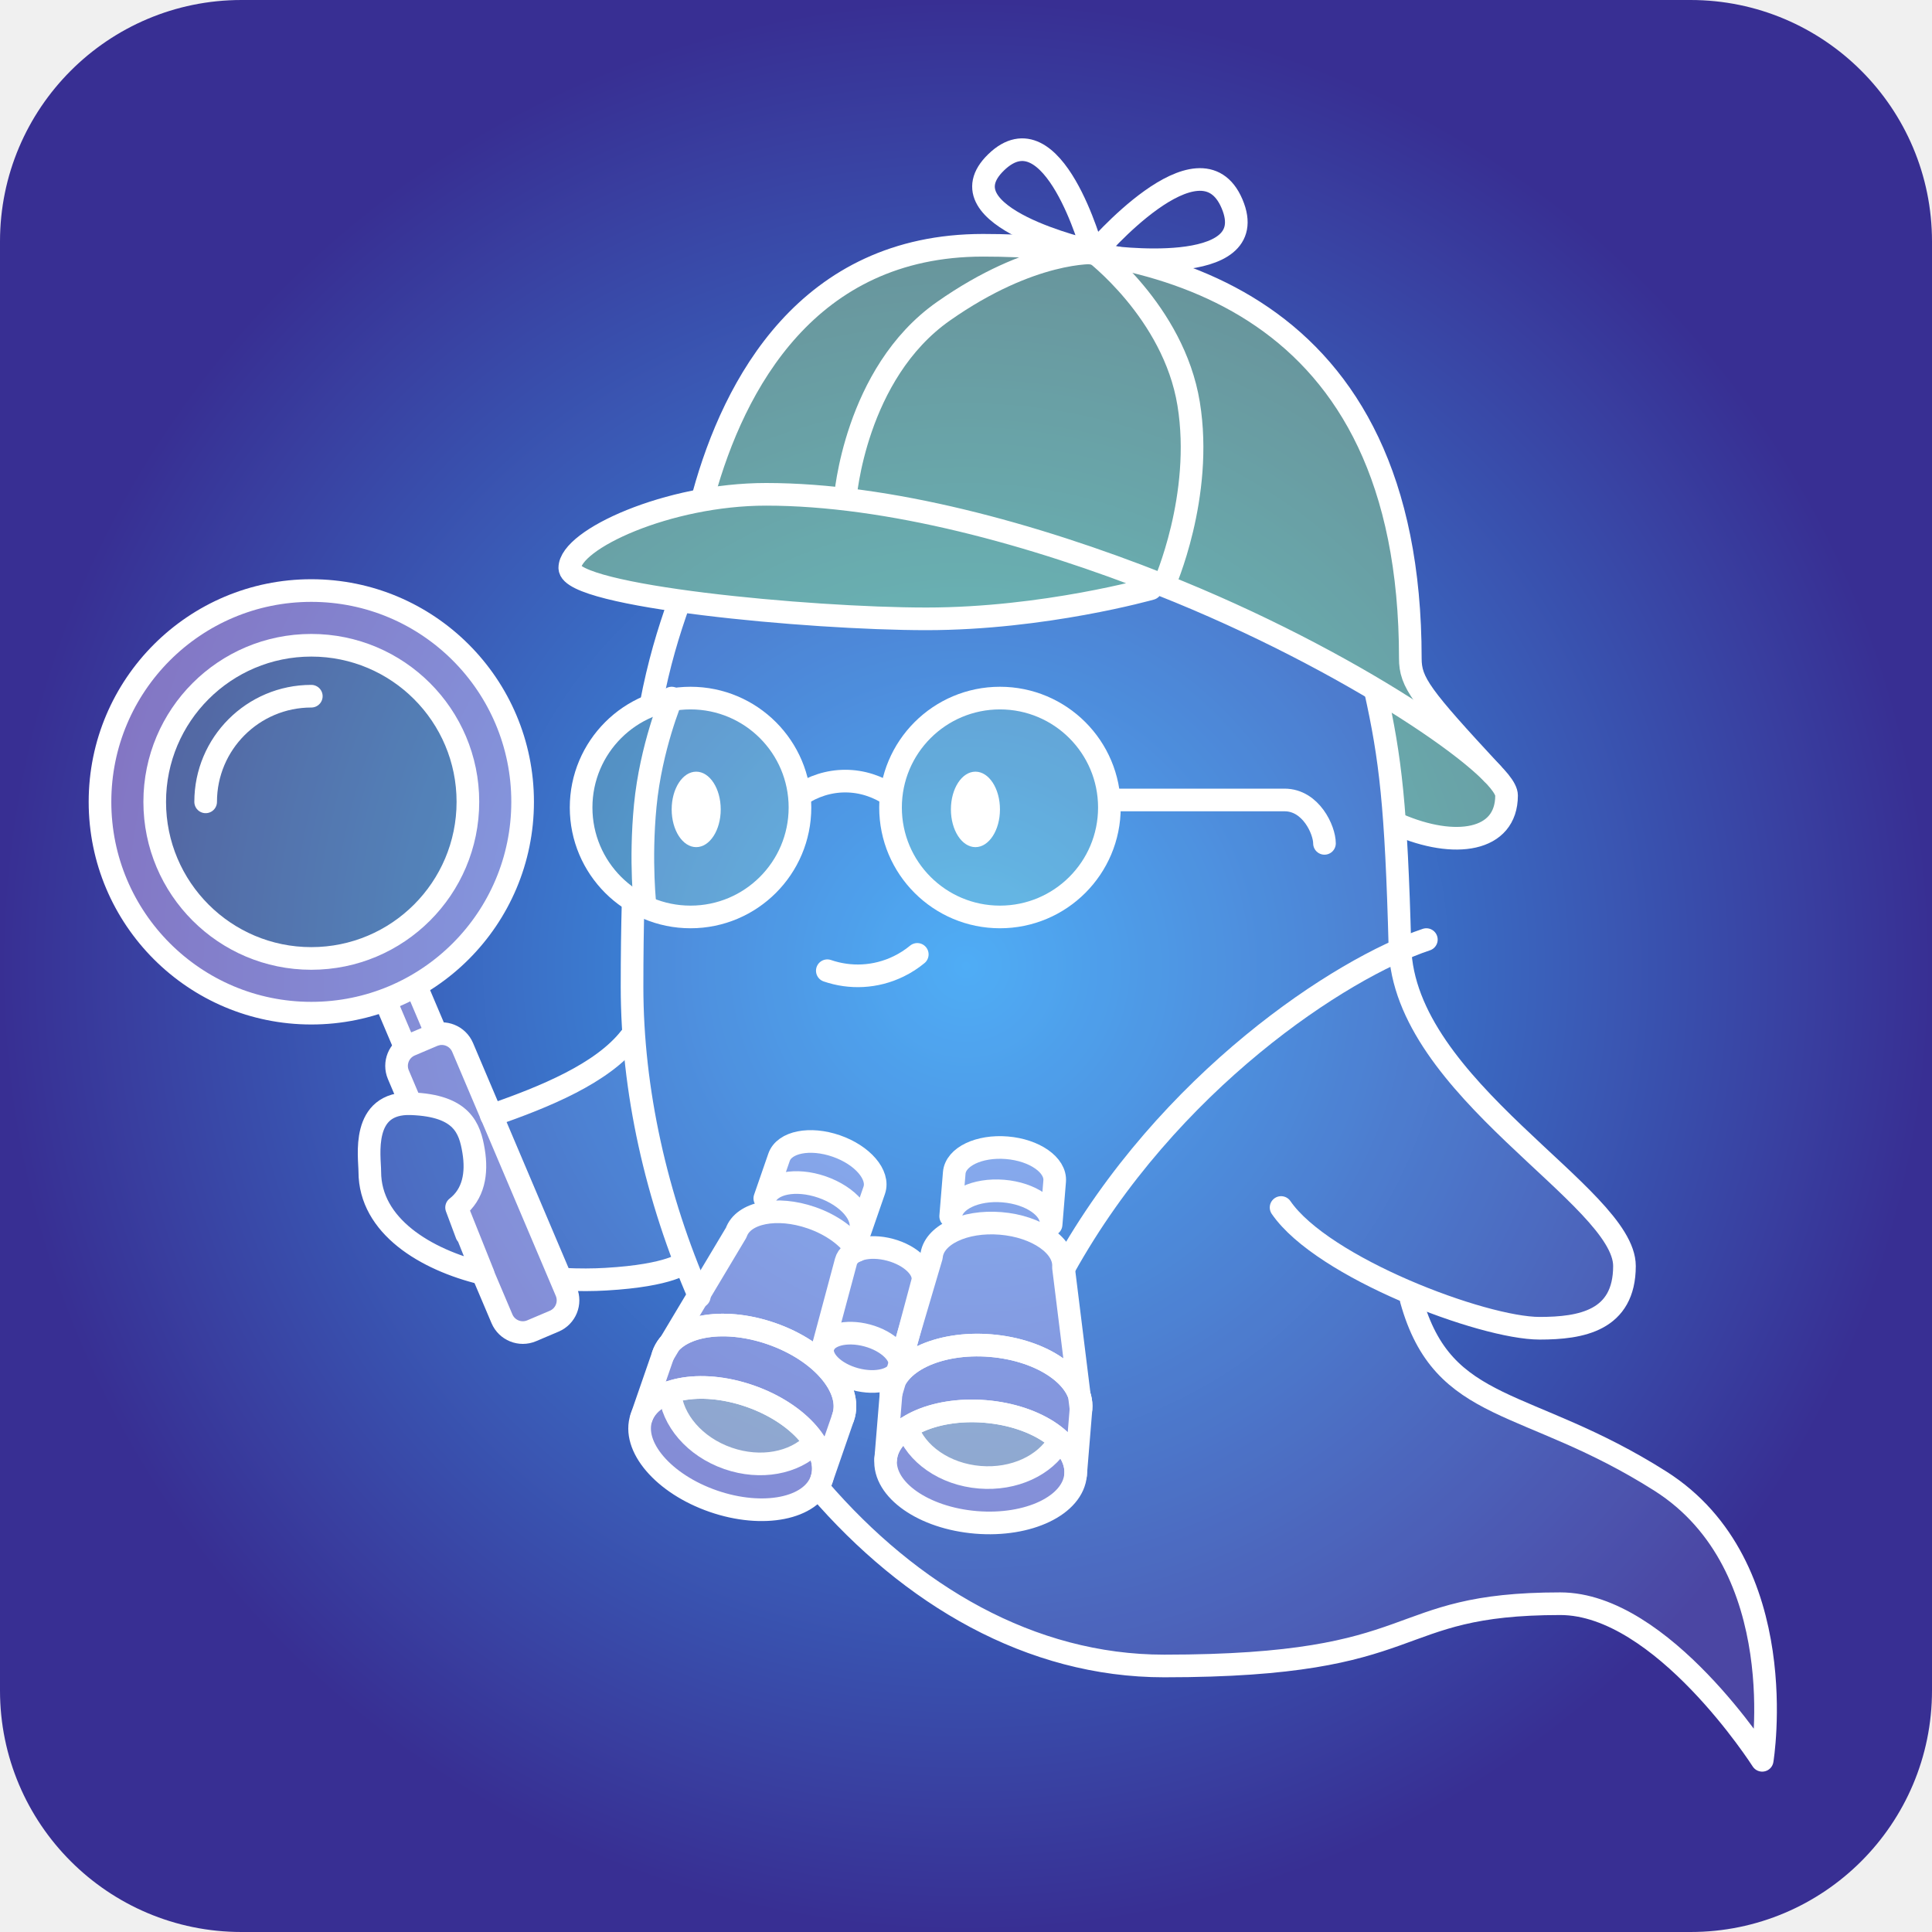
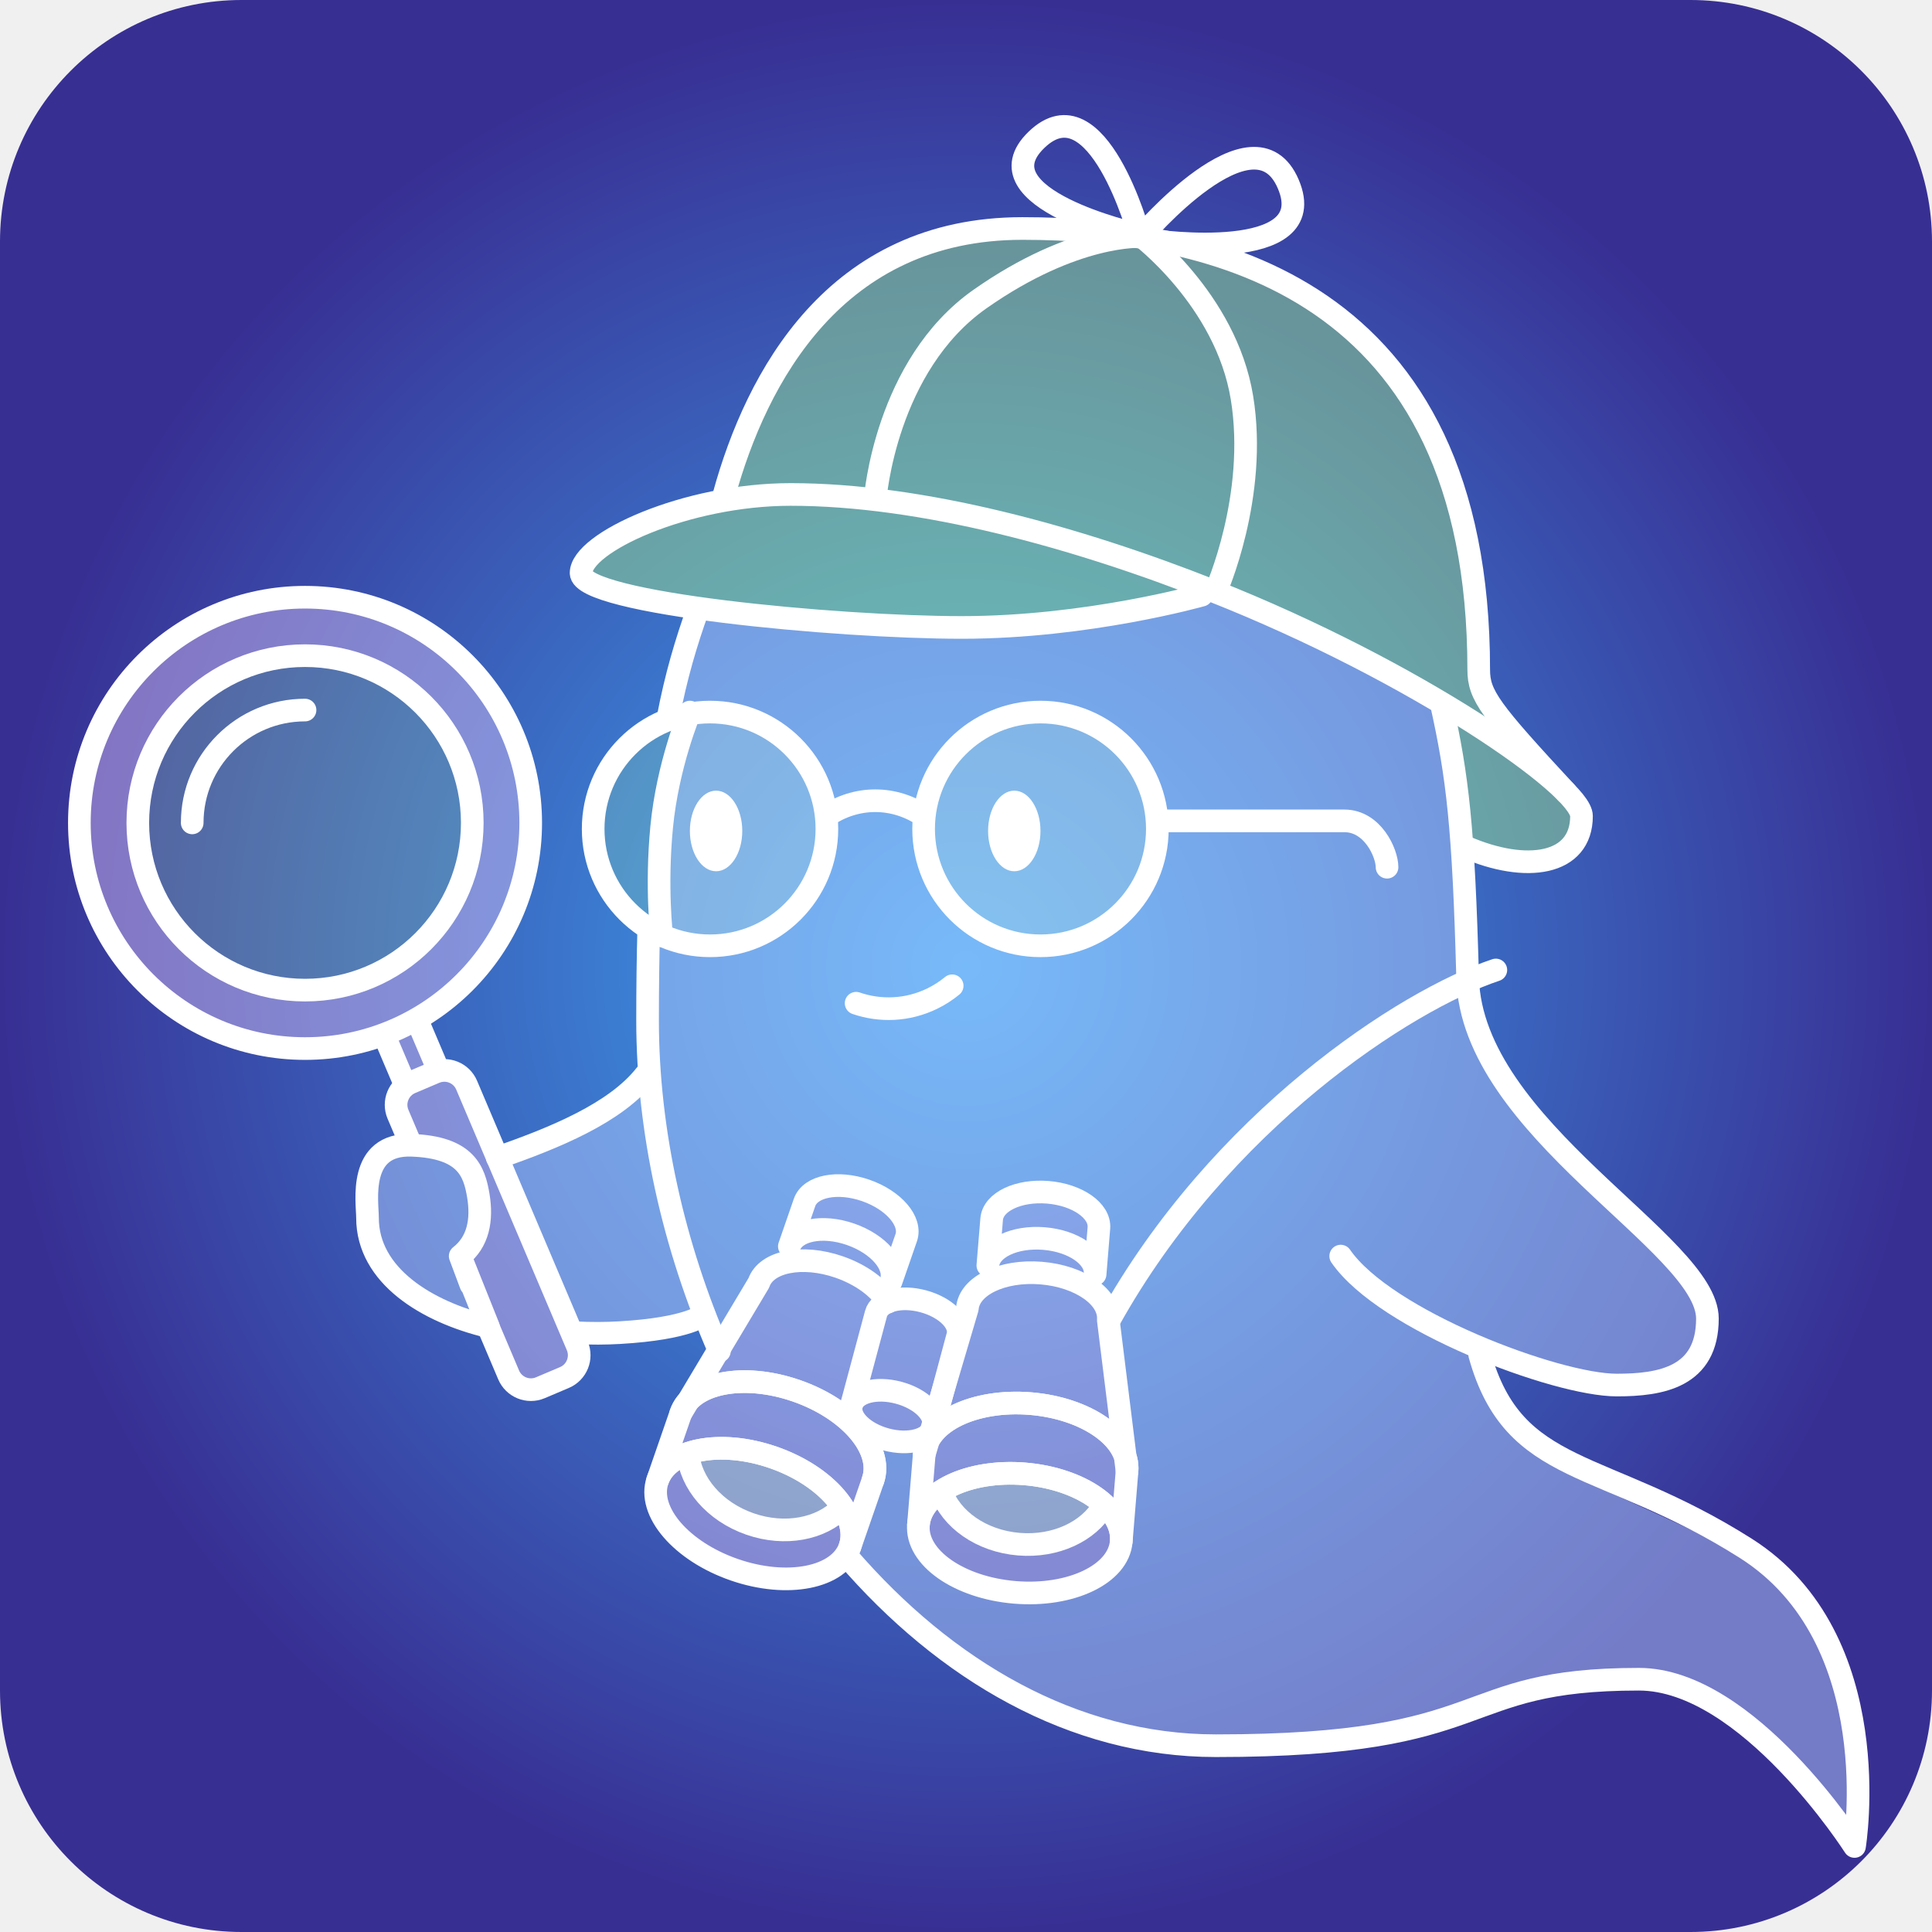
<svg xmlns="http://www.w3.org/2000/svg" x="0px" y="0px" width="1024px" height="1024px" viewBox="0 0 1024 1024">
  <g id="Layer_1">
    <radialGradient cx="512" cy="512" r="512" fx="512" fy="512" gradientUnits="userSpaceOnUse" gradientTransform="matrix(1,0,0,1,0,0)" id="am2">
      <stop style="stop-color:#3da8f4;stop-opacity:1;" />
      <stop offset="1" style="stop-color:#382f93;stop-opacity:1;" />
    </radialGradient>
    <g id="Path">
      <path style="fill:url(#am2);fill-opacity:1;fill-rule:evenodd;opacity:1;stroke:none;" d="M0,128 C0,57.308,57.308,1.33227e-15,128,1.33227e-15 C128,1.33227e-15,896,1.33227e-15,896,1.33227e-15 C966.692,1.33227e-15,1024,57.307,1024,128 C1024,128,1024,896,1024,896 C1024,966.692,966.692,1024,896,1024 C896,1024,128,1024,128,1024 C57.308,1024,0,966.692,0,896 C0,896,0,128,0,128 z" />
    </g>
-     <path id="Fills" style="fill:#bcffab;fill-opacity:0.2;fill-rule:evenodd;opacity:1;stroke:none;" d="M531,372 C561.928,372,587,397.072,587,428 C587,458.928,561.928,484,531,484 C500.072,484,475,458.928,475,428 C475,397.072,500.072,372,531,372 z" />
-     <path id="Path-1" style="fill:#f4d0ff;fill-opacity:0.4;fill-rule:nonzero;opacity:1;stroke:none;" d="M206,533 C206,533,216,557,216,557 C216,557,211,564,211,564 C211,564,219.463,584.225,219.463,584.225 C219.463,584.225,246.781,589.813,251,605 C256,623,240.373,634.197,242.831,640.071 C249.623,656.303,270,705,270,705 C270,705,302,694,302,694 C302,694,243,549,243,549 C243,549,231,549,231,549 C231,549,221,524,221,524 C221,524,206,533,206,533 z" />
-     <path id="Path-2" style="fill:#f4d0ff;fill-opacity:0.4;fill-rule:nonzero;opacity:1;stroke:none;" d="M924,522" />
-     <path id="Path-3" style="fill:#f4d0ff;fill-opacity:0.4;fill-rule:nonzero;opacity:1;stroke:none;" d="M378,798 C409,804,433,799,434,787 C435,775,451,745,451,745 C451,745,447,729,447,729 C447,729,472,731,472,731 C472,731,471,778,471,778 C471,778,487,812,520,808 C553,804,569,793,570,783 C571,773,572,734,572,734 C572,734,562,660,562,660 C562,660,554,656,554,656 C554,656,559,620,559,620 C559,620,549,606,533,607 C517,608,505,620,505,620 C505,620,506,653,506,653 C506,653,492,662,492,662 C492,662,491,674,491,674 C491,674,482,664,470,662 C458,660,451,663,451,663 C451,663,465,627,465,627 C465,627,458,611,446,608 C434,605,413,611,413,611 C413,611,405,634,405,634 C405,634,409,643,409,643 C409,643,393,648,393,648 C393,648,356,710,356,710 C356,710,338,754,338,754 C338,754,347,792,378,798 z" />
-     <path id="Path-4" style="fill:#bcffab;fill-opacity:0.2;fill-rule:nonzero;opacity:1;stroke:none;" d="M357,740 C357,740,361,765,384,772 C407,779,432,765,432,765 C432,765,424,749,402,743 C380,737,357,740,357,740 z" />
-     <path id="Path_Copy" style="fill:#bcffab;fill-opacity:0.2;fill-rule:nonzero;opacity:1;stroke:none;" d="M483.423,757.649 C483.423,757.649,492.38,781.33,516.319,783.55 C540.257,785.771,561.922,767.019,561.922,767.019 C561.922,767.019,550.862,752.96,528.104,751.517 C505.346,750.075,483.423,757.649,483.423,757.649 z" />
-     <path id="Fills_Copy" style="fill:#bcffab;fill-opacity:0.2;fill-rule:evenodd;opacity:1;stroke:none;" d="M367,373 C397.928,373,423,398.072,423,429 C423,459.928,397.928,485,367,485 C336.072,485,311,459.928,311,429 C311,398.072,336.072,373,367,373 z" />
-     <g id="Group">
-       <path id="Path_579" style="fill:#bcffab;fill-opacity:0.2;fill-rule:evenodd;opacity:1;stroke:none;" d="M164,344 C209.287,344,246,380.713,246,426 C246,471.287,209.287,508,164,508 C118.713,508,82,471.287,82,426 C82,380.713,118.713,344,164,344 z" />
-       <path id="Path_578" style="fill:#f4d0ff;fill-opacity:0.4;fill-rule:evenodd;opacity:1;stroke:none;" d="M164,314 C225.856,314,276,364.144,276,426 C276,487.856,225.856,538,164,538 C102.144,538,52,487.856,52,426 C52,364.144,102.144,314,164,314 z M164,344 C209.287,344,246,380.713,246,426 C246,471.287,209.287,508,164,508 C118.713,508,82,471.287,82,426 C82,380.713,118.713,344,164,344 z" />
-       <path id="Path-5" style="fill:#f4d0ff;fill-opacity:0.4;fill-rule:nonzero;opacity:1;stroke:none;" d="M708,315" />
-       <path id="Path-6" style="fill:#b0ff85;fill-opacity:0.4;fill-rule:nonzero;opacity:1;stroke:none;" d="M303,303 C305,311,409.129,323.046,439,326 C530,335,613,309,613,309 C613,309,731,369,731,369 C731,369,738,438,738,438 C738,438,775,445,775,445 C775,445,798,437,799,423 C800,409,754,380,750,358 C746,336,762,161,584,136 C406,111,388,222,386,230 C384,238,374,264,374,264 C374,264,341,272,327,280 C313,288,301,295,303,303 z" />
-     </g>
-     <path id="Path-7" style="fill:#b7cdff;fill-opacity:0.15;fill-rule:nonzero;opacity:1;stroke:none;" d="M197,636 C209,659,255,674,255,674 C255,674,243,640,243,640 C243,640,259,621,249,601 C239,581,212,582,204,588 C196,594,185,613,197,636 z" />
-     <path id="Path-8" style="fill:#b7cdff;fill-opacity:0.15;fill-rule:nonzero;opacity:1;stroke:none;" d="M359,322 C359,322,344,370,344,370 C344,370,350,378,350,378 C350,378,341,483,341,483 C341,483,335,499,335,499 C335,499,337,551,337,551 C337,551,261,593,261,593 C261,593,298,681,298,681 C298,681,362,671,362,671 C362,671,369,684,369,684 C369,684,390,650,390,650 C390,650,406,644,406,644 C406,644,402,636,402,636 C402,636,414,610,414,610 C414,610,444,608,444,608 C444,608,464,626,464,626 C464,626,454,662,454,662 C454,662,491,672,491,672 C491,672,506,652,506,652 C506,652,504,642,504,642 C504,642,506,618,506,618 C506,618,529,609,529,609 C529,609,561,623,561,623 C561,623,553,657,553,657 C553,657,564,668,564,668 C564,668,573,743,573,743 C573,743,571,785,571,785 C571,785,554,815,515,808 C476,801,469,775,469,775 C469,775,468,732,468,732 C468,732,444,733,444,733 C444,733,445,748,445,748 C445,748,435,789,435,789 C435,789,499.299,871.287,593,883 C705,897,771,845,820,848 C869,851,933,933,933,933 C933,933,940,837,904,806 C868,775,781,751,767,728 C753,705,751,689,751,689 C751,689,840.933,724.15,857,688 C881,634,763,581,752,541 C741,501,731,365,731,365 C731,365,612,308,612,308 C612,308,534.096,329.723,490,329 C429,328,359,322,359,322 z" />
-     <g id="Outlines">
-       <radialGradient cx="142" cy="-84" r="0" fx="142" fy="-84" gradientUnits="userSpaceOnUse" gradientTransform="matrix(1,0,0,1,0,0)" id="am4">
-         <stop style="stop-color:#2a5ca5;stop-opacity:1;" />
-         <stop offset="1" style="stop-color:#1b2851;stop-opacity:1;" />
-       </radialGradient>
-       <g id="Path-9">
-         <path style="fill:url(#am4);fill-opacity:1;fill-rule:nonzero;opacity:1;stroke:none;" d="M142,-84" />
+     <g id="Halitja">
+       <g id="Fills">
+         <path id="Fills-1" style="fill:#bcffab;fill-opacity:0.2;fill-rule:evenodd;opacity:1;stroke:none;" d="M552.544,379.549 C585.574,379.549,612.349,406.325,612.349,439.354 C612.349,472.383,585.574,499.159,552.544,499.159 C519.515,499.159,492.74,472.383,492.74,439.354 C492.74,406.325,519.515,379.549,552.544,379.549 z" />
+         <path id="Path-1" style="fill:#f4d0ff;fill-opacity:0.4;fill-rule:nonzero;opacity:1;stroke:none;" d="M205.463,551.488 C205.463,551.488,216.143,577.119,216.143,577.119 C216.143,577.119,210.803,584.594,210.803,584.594 C210.803,584.594,219.841,606.193,219.841,606.193 C219.841,606.193,249.015,612.161,253.521,628.38 C258.86,647.603,242.172,659.561,244.797,665.833 C252.05,683.169,273.811,735.174,273.811,735.174 C273.811,735.174,307.986,723.427,307.986,723.427 C307.986,723.427,244.977,568.575,244.977,568.575 C244.977,568.575,232.162,568.575,232.162,568.575 C232.162,568.575,221.482,541.877,221.482,541.877 C221.482,541.877,205.463,551.488,205.463,551.488 z" />
+         <path id="Path-2" style="fill:#f4d0ff;fill-opacity:0.4;fill-rule:nonzero;opacity:1;stroke:none;" d="M389.149,834.493 C422.255,840.9,447.886,835.561,448.954,822.745 C450.022,809.93,467.109,777.892,467.109,777.892 C467.109,777.892,462.837,760.805,462.837,760.805 C462.837,760.805,489.536,762.941,489.536,762.941 C489.536,762.941,488.468,813.134,488.468,813.134 C488.468,813.134,505.555,849.444,540.797,845.172 C576.039,840.9,593.126,829.153,594.194,818.474 C595.262,807.794,596.33,766.144,596.33,766.144 C596.33,766.144,585.651,687.117,585.651,687.117 C585.651,687.117,577.107,682.845,577.107,682.845 C577.107,682.845,582.447,644.399,582.447,644.399 C582.447,644.399,571.767,629.448,554.68,630.516 C537.593,631.584,524.778,644.399,524.778,644.399 C524.778,644.399,525.846,679.641,525.846,679.641 C525.846,679.641,510.895,689.253,510.895,689.253 C510.895,689.253,509.827,702.068,509.827,702.068 C509.827,702.068,500.215,691.388,487.4,689.253 C474.585,687.117,467.109,690.321,467.109,690.321 C467.109,690.321,482.06,651.875,482.06,651.875 C482.06,651.875,474.585,634.788,461.769,631.584 C448.954,628.38,426.527,634.788,426.527,634.788 C426.527,634.788,417.984,659.35,417.984,659.35 C417.984,659.35,422.255,668.962,422.255,668.962 C422.255,668.962,405.168,674.301,405.168,674.301 C405.168,674.301,365.654,740.514,365.654,740.514 C365.654,740.514,346.431,787.503,346.431,787.503 C346.431,787.503,356.043,828.085,389.149,834.493 z" />
+         <path id="Path-3" style="fill:#bcffab;fill-opacity:0.2;fill-rule:nonzero;opacity:1;stroke:none;" d="M366.722,772.552 C366.722,772.552,370.994,799.251,395.557,806.726 C420.12,814.202,446.818,799.251,446.818,799.251 C446.818,799.251,438.275,782.164,414.78,775.756 C391.285,769.348,366.722,772.552,366.722,772.552 z" />
+         <path id="Path_Copy" style="fill:#bcffab;fill-opacity:0.2;fill-rule:nonzero;opacity:1;stroke:none;" d="M501.735,791.4 C501.735,791.4,511.3,816.69,536.865,819.061 C562.431,821.433,585.568,801.407,585.568,801.407 C585.568,801.407,573.756,786.393,549.451,784.852 C525.147,783.312,501.735,791.4,501.735,791.4 z" />
+         <path id="Fills_Copy" style="fill:#bcffab;fill-opacity:0.2;fill-rule:evenodd;opacity:1;stroke:none;" d="M377.402,380.617 C410.431,380.617,437.207,407.393,437.207,440.422 C437.207,473.451,410.431,500.227,377.402,500.227 C344.373,500.227,317.597,473.451,317.597,440.422 C317.597,407.393,344.373,380.617,377.402,380.617 z" />
+         <g id="Group">
+           <path id="Path_579" style="fill:#bcffab;fill-opacity:0.2;fill-rule:evenodd;opacity:1;stroke:none;" d="M160.61,349.647 C208.974,349.647,248.181,388.854,248.181,437.218 C248.181,485.583,208.974,524.789,160.61,524.789 C112.245,524.789,73.038,485.583,73.038,437.218 C73.038,388.854,112.245,349.647,160.61,349.647 z" />
+           <path id="Path_578" style="fill:#f4d0ff;fill-opacity:0.4;fill-rule:evenodd;opacity:1;stroke:none;" d="M160.61,317.609 C226.668,317.609,280.219,371.16,280.219,437.218 C280.219,503.277,226.668,556.828,160.61,556.828 C94.551,556.828,41,503.277,41,437.218 C41,371.16,94.551,317.609,160.61,317.609 z M160.61,349.647 C208.974,349.647,248.181,388.854,248.181,437.218 C248.181,485.582,208.974,524.789,160.61,524.789 C112.245,524.789,73.038,485.582,73.038,437.218 C73.038,388.854,112.245,349.647,160.61,349.647 z" />
+           <path id="Path-4" style="fill:#b0ff85;fill-opacity:0.4;fill-rule:nonzero;opacity:1;stroke:none;" d="M309.054,305.861 C311.189,314.405,422.393,327.269,454.294,330.424 C551.476,340.035,640.116,312.269,640.116,312.269 C640.116,312.269,766.133,376.346,766.133,376.346 C766.133,376.346,773.608,450.034,773.608,450.034 C773.608,450.034,813.122,457.509,813.122,457.509 C813.122,457.509,837.685,448.966,838.753,434.014 C839.821,419.063,790.696,388.093,786.424,364.598 C782.152,341.103,799.239,154.214,609.145,127.515 C419.052,100.816,399.829,219.358,397.693,227.902 C395.557,236.445,384.877,264.212,384.877,264.212 C384.877,264.212,349.635,272.755,334.684,281.299 C319.733,289.842,306.918,297.318,309.054,305.861 z" />
+         </g>
+         <path id="Path-5" style="fill:#b7cdff;fill-opacity:0.478;fill-rule:nonzero;opacity:1;stroke:none;" d="M195.852,661.486 C208.667,686.049,257.792,702.068,257.792,702.068 C257.792,702.068,244.977,665.758,244.977,665.758 C244.977,665.758,262.064,645.467,251.385,624.108 C240.705,602.749,211.871,603.817,203.327,610.225 C194.784,616.633,183.036,636.923,195.852,661.486 z" />
+         <path id="Path-6" style="fill:#b7cdff;fill-opacity:0.478;fill-rule:nonzero;opacity:1;stroke:none;" d="M368.858,326.152 C368.858,326.152,352.839,377.413,352.839,377.413 C352.839,377.413,359.247,385.957,359.247,385.957 C359.247,385.957,349.635,498.091,349.635,498.091 C349.635,498.091,343.228,515.178,343.228,515.178 C343.228,515.178,345.364,570.711,345.364,570.711 C345.364,570.711,264.2,615.565,264.2,615.565 C264.2,615.565,303.714,709.544,303.714,709.544 C303.714,709.544,372.062,698.864,372.062,698.864 C372.062,698.864,379.538,712.747,379.538,712.747 C379.538,712.747,401.964,676.437,401.964,676.437 C401.964,676.437,419.052,670.03,419.052,670.03 C419.052,670.03,414.78,661.486,414.78,661.486 C414.78,661.486,427.595,633.72,427.595,633.72 C427.595,633.72,459.633,631.584,459.633,631.584 C459.633,631.584,480.992,650.807,480.992,650.807 C480.992,650.807,470.313,689.253,470.313,689.253 C470.313,689.253,509.827,699.932,509.827,699.932 C509.827,699.932,525.846,678.573,525.846,678.573 C525.846,678.573,523.71,667.894,523.71,667.894 C523.71,667.894,525.846,642.263,525.846,642.263 C525.846,642.263,550.409,632.652,550.409,632.652 C550.409,632.652,584.583,647.603,584.583,647.603 C584.583,647.603,576.039,683.913,576.039,683.913 C576.039,683.913,587.786,695.66,587.786,695.66 C587.786,695.66,597.398,775.756,597.398,775.756 C597.398,775.756,595.262,820.609,595.262,820.609 C595.262,820.609,577.107,852.648,535.457,845.172 C493.808,837.697,486.332,809.93,486.332,809.93 C486.332,809.93,485.264,764.009,485.264,764.009 C485.264,764.009,459.633,765.077,459.633,765.077 C459.633,765.077,460.701,781.096,460.701,781.096 C460.701,781.096,450.022,824.881,450.022,824.881 C450.022,824.881,518.69,912.76,618.757,925.268 C738.366,940.219,808.851,884.686,861.18,887.89 C913.509,891.094,981.857,978.665,981.857,978.665 C981.857,978.665,989.333,876.143,950.887,843.036 C912.441,809.93,819.53,784.299,804.579,759.737 C789.628,735.174,787.492,718.087,787.492,718.087 C787.492,718.087,883.535,755.626,900.694,717.019 C926.324,659.35,800.307,602.749,788.56,560.032 C776.812,517.314,766.133,372.074,766.133,372.074 C766.133,372.074,639.048,311.201,639.048,311.201 C639.048,311.201,555.851,334.4,508.759,333.628 C443.614,332.56,368.858,326.152,368.858,326.152 z" />
      </g>
-       <path id="Path-10" style="fill:none;opacity:1;stroke:#ffffff;stroke-linecap:butt;stroke-linejoin:miter;stroke-miterlimit:10;stroke-opacity:1;stroke-width:12;" d="M530,370 C562.032,370,588,395.967,588,428 C588,460.033,562.032,486,530,486 C497.967,486,472,460.033,472,428 C472,395.967,497.967,370,530,370 z" />
-       <path id="Path_Copy-1" style="fill:none;opacity:1;stroke:#ffffff;stroke-linecap:butt;stroke-linejoin:miter;stroke-miterlimit:10;stroke-opacity:1;stroke-width:12;" d="M365.998,370 C398.031,370,423.998,395.967,423.998,428 C423.998,460.033,398.031,486,365.998,486 C333.966,486,307.998,460.033,307.998,428 C307.998,395.967,333.966,370,365.998,370 z" />
-       <g id="Group-1">
-         <path id="Path_564" style="fill:none;opacity:1;stroke:#ffffff;stroke-linecap:butt;stroke-linejoin:miter;stroke-miterlimit:10;stroke-opacity:1;stroke-width:12;" d="M423.65,421.61 C430.915,416.752,439.202,414,448,414 C456.797,414,465.084,416.752,472.348,421.609" />
+       <g id="Outlines">
+         <path id="Path-7" style="fill:none;opacity:1;stroke:#ffffff;stroke-linecap:butt;stroke-linejoin:miter;stroke-miterlimit:10;stroke-opacity:1;stroke-width:12;" d="M551.476,377.413 C585.685,377.413,613.417,405.145,613.417,439.354 C613.417,473.563,585.685,501.295,551.476,501.295 C517.268,501.295,489.536,473.563,489.536,439.354 C489.536,405.145,517.268,377.413,551.476,377.413 z" />
+         <path id="Path_Copy-1" style="fill:none;opacity:1;stroke:#ffffff;stroke-linecap:butt;stroke-linejoin:miter;stroke-miterlimit:10;stroke-opacity:1;stroke-width:12;" d="M376.332,377.413 C410.541,377.413,438.273,405.145,438.273,439.354 C438.273,473.563,410.541,501.295,376.332,501.295 C342.123,501.295,314.392,473.563,314.392,439.354 C314.392,405.145,342.123,377.413,376.332,377.413 z" />
+         <g id="Group-1">
+           <path id="Path_564" style="fill:none;opacity:1;stroke:#ffffff;stroke-linecap:butt;stroke-linejoin:miter;stroke-miterlimit:10;stroke-opacity:1;stroke-width:12;" d="M437.901,432.53 C445.659,427.342,454.51,424.403,463.905,424.403 C473.3,424.403,482.15,427.342,489.908,432.529" />
+         </g>
+         <path id="Path-8" style="fill:#ffffff;fill-opacity:1;fill-rule:evenodd;opacity:1;stroke:none;" d="M537.593,419.063 C545.261,419.063,551.476,428.626,551.476,440.422 C551.476,452.218,545.261,461.781,537.593,461.781 C529.926,461.781,523.71,452.218,523.71,440.422 C523.71,428.626,529.926,419.063,537.593,419.063 z" />
+         <path id="Path_Copy-2" style="fill:#ffffff;fill-opacity:1;fill-rule:evenodd;opacity:1;stroke:none;" d="M379.538,419.063 C387.205,419.063,393.421,428.626,393.421,440.422 C393.421,452.218,387.205,461.781,379.538,461.781 C371.87,461.781,365.655,452.218,365.655,440.422 C365.655,428.626,371.87,419.063,379.538,419.063 z" />
+         <path id="Path-9" style="fill:none;opacity:1;stroke:#ffffff;stroke-linecap:round;stroke-linejoin:round;stroke-miterlimit:10;stroke-opacity:1;stroke-width:12;" d="M504.679,522.486 C501.515,525.1,497.994,527.384,494.142,529.263 C481.022,535.662,466.55,536.138,453.758,531.733" />
+         <g id="Group-2">
+           <path id="Path-10" style="fill:none;opacity:1;stroke:#ffffff;stroke-linecap:round;stroke-linejoin:round;stroke-miterlimit:10;stroke-opacity:1;stroke-width:12;" d="M543.121,781.194 C572.806,783.632,595.716,799.666,594.292,817.007 C592.868,834.348,567.649,846.429,537.963,843.991 C508.278,841.553,485.368,825.519,486.792,808.178 C488.216,790.837,513.435,778.756,543.121,781.194 z" />
+           <path id="Path_Copy-3" style="fill:none;opacity:1;stroke:#ffffff;stroke-linecap:round;stroke-linejoin:round;stroke-miterlimit:10;stroke-opacity:1;stroke-width:12;" d="M584.705,798.467 C577.002,811.661,559.546,820.047,540.039,818.445 C520.066,816.804,503.922,805.184,498.859,790.417" />
+           <path id="Path_572" style="fill:none;opacity:1;stroke:#ffffff;stroke-linecap:round;stroke-linejoin:round;stroke-miterlimit:10;stroke-opacity:1;stroke-width:12;" d="M597.352,779.752 C598.776,762.411,575.866,746.377,546.18,743.939 C516.495,741.501,491.276,753.583,489.851,770.924 C489.851,770.924,512.721,693.512,512.721,693.512 C513.711,681.463,531.234,673.068,551.861,674.762 C572.488,676.456,588.407,687.598,587.418,699.647 C587.418,699.647,597.352,779.752,597.352,779.752 z" />
+           <path id="Path_570" style="fill:none;opacity:1;stroke:#ffffff;stroke-linecap:round;stroke-linejoin:round;stroke-miterlimit:10;stroke-opacity:1;stroke-width:12;" d="M580.423,675.391 C581.176,666.221,569.062,657.743,553.365,656.454 C537.668,655.165,524.333,661.553,523.58,670.722 C523.58,670.722,525.593,646.209,525.593,646.209 C526.346,637.04,539.681,630.652,555.378,631.941 C571.075,633.23,583.189,641.708,582.436,650.878 C582.436,650.878,580.423,675.391,580.423,675.391 z" />
+           <path id="Path_574" style="fill:none;opacity:1;stroke:#ffffff;stroke-linecap:round;stroke-linejoin:round;stroke-miterlimit:10;stroke-opacity:1;stroke-width:12;" d="M597.352,779.752 C598.776,762.411,575.866,746.377,546.18,743.939 C516.495,741.501,491.276,753.583,489.851,770.924 C489.851,770.924,486.792,808.178,486.792,808.178 C488.216,790.837,513.435,778.756,543.121,781.194 C572.806,783.632,595.716,799.666,594.292,817.007 C594.292,817.007,597.352,779.752,597.352,779.752 z" />
+         </g>
+         <g id="Group-3">
+           <path id="Path-11" style="fill:none;opacity:1;stroke:#ffffff;stroke-linecap:round;stroke-linejoin:round;stroke-miterlimit:10;stroke-opacity:1;stroke-width:12;" d="M476.295,738.177 C488.259,741.382,496.473,749.523,494.641,756.36 C492.809,763.196,481.625,766.139,469.662,762.934 C457.698,759.728,449.484,751.587,451.316,744.751 C453.148,737.914,464.331,734.971,476.295,738.177 z" />
+           <path id="Path_Copy-4" style="fill:none;opacity:1;stroke:#ffffff;stroke-linecap:round;stroke-linejoin:round;stroke-miterlimit:10;stroke-opacity:1;stroke-width:12;" d="M451.316,744.751 C451.316,744.751,462.473,703.11,464.305,696.273 C466.137,689.437,477.321,686.493,489.285,689.699 C501.249,692.905,509.462,701.046,507.63,707.882 C505.799,714.719,494.908,755.365,494.908,755.365" />
+         </g>
+         <g id="Group_Copy">
+           <path id="Path-12" style="fill:none;opacity:1;stroke:#ffffff;stroke-linecap:round;stroke-linejoin:round;stroke-miterlimit:10;stroke-opacity:1;stroke-width:12;" d="M409.813,772.452 C437.958,782.198,456.159,803.428,450.466,819.869 C444.772,836.311,417.34,841.738,389.195,831.992 C361.049,822.245,342.848,801.016,348.542,784.574 C354.235,768.133,381.667,762.706,409.813,772.452 z" />
+           <path id="Path_Copy-5" style="fill:none;opacity:1;stroke:#ffffff;stroke-linecap:round;stroke-linejoin:round;stroke-miterlimit:10;stroke-opacity:1;stroke-width:12;" d="M445.792,799.528 C435.049,810.391,416.056,814.17,397.561,807.765 C378.624,801.207,365.879,785.936,364.648,770.374" />
+           <path id="Path_572-1" style="fill:none;opacity:1;stroke:#ffffff;stroke-linecap:round;stroke-linejoin:round;stroke-miterlimit:10;stroke-opacity:1;stroke-width:12;" d="M462.698,784.547 C468.391,768.106,450.19,746.876,422.044,737.13 C393.899,727.383,366.467,732.811,360.773,749.252 C360.773,749.252,402.183,679.964,402.183,679.964 C406.139,668.54,425.2,664.769,444.757,671.541 C456.628,675.652,465.953,682.703,470.565,690.165" />
+           <path id="Path_570-1" style="fill:none;opacity:1;stroke:#ffffff;stroke-linecap:round;stroke-linejoin:round;stroke-miterlimit:10;stroke-opacity:1;stroke-width:12;" d="M472.264,679.255 C475.275,670.561,465.651,659.336,450.768,654.182 C435.885,649.029,421.38,651.898,418.37,660.592 C418.37,660.592,426.418,637.351,426.418,637.351 C429.428,628.657,443.934,625.787,458.816,630.941 C473.699,636.094,483.323,647.32,480.313,656.014 C480.313,656.014,472.264,679.255,472.264,679.255 z" />
+           <path id="Path_574-1" style="fill:none;opacity:1;stroke:#ffffff;stroke-linecap:round;stroke-linejoin:round;stroke-miterlimit:10;stroke-opacity:1;stroke-width:12;" d="M462.698,784.547 C468.391,768.106,450.19,746.876,422.044,737.13 C393.899,727.383,366.467,732.811,360.773,749.252 C360.773,749.252,348.542,784.574,348.542,784.574 C354.235,768.133,381.667,762.706,409.813,772.452 C437.958,782.198,456.159,803.428,450.466,819.869 C450.466,819.869,462.698,784.547,462.698,784.547 z" />
+         </g>
+         <path id="Path-13" style="fill:none;opacity:1;stroke:#ffffff;stroke-linecap:round;stroke-linejoin:round;stroke-miterlimit:10;stroke-opacity:1;stroke-width:12;" d="M614.485,435.082 C614.485,435.082,697.611,435.082,712.562,435.082 C727.514,435.082,735.163,452.094,735.163,459.645" />
+         <path id="Path-14" style="fill:none;opacity:1;stroke:#ffffff;stroke-linecap:round;stroke-linejoin:round;stroke-miterlimit:10;stroke-opacity:1;stroke-width:12;" d="M161.677,316.541 C227.736,316.541,281.287,370.092,281.287,436.15 C281.287,502.209,227.736,555.76,161.677,555.76 C95.619,555.76,42.068,502.209,42.068,436.15 C42.068,370.092,95.619,316.541,161.677,316.541 z" />
+         <path id="Path_Copy-6" style="fill:none;opacity:1;stroke:#ffffff;stroke-linecap:round;stroke-linejoin:round;stroke-miterlimit:10;stroke-opacity:1;stroke-width:12;" d="M161.677,347.514 C210.63,347.514,250.314,387.198,250.314,436.15 C250.314,485.103,210.63,524.787,161.677,524.787 C112.725,524.787,73.041,485.103,73.041,436.15 C73.041,387.198,112.725,347.514,161.677,347.514 z" />
+         <path id="Path_Copy-7" style="fill:none;opacity:1;stroke:#ffffff;stroke-linecap:round;stroke-linejoin:round;stroke-miterlimit:10;stroke-opacity:1;stroke-width:12;" d="M101.873,436.15 C101.873,403.121,128.648,376.346,161.677,376.346" />
+         <g id="Group-4">
+           <path id="Rectangle" style="fill:none;opacity:1;stroke:#ffffff;stroke-linecap:round;stroke-linejoin:round;stroke-miterlimit:10;stroke-opacity:1;stroke-width:12;" d="M217.049,604.954 C217.049,604.954,210.955,590.599,210.955,590.599 C208.19,584.084,211.23,576.56,217.745,573.795 C217.745,573.795,230.524,568.37,230.524,568.37 C237.039,565.605,244.563,568.645,247.328,575.16 C247.328,575.16,305.967,713.304,305.967,713.304 C308.732,719.819,305.693,727.342,299.178,730.108 C299.178,730.108,286.398,735.533,286.398,735.533 C279.883,738.298,272.36,735.258,269.594,728.743 C269.594,728.743,259.129,704.09,259.129,704.09" />
+           <path id="Path-15" style="fill:none;opacity:1;stroke:#ffffff;stroke-linecap:round;stroke-linejoin:round;stroke-miterlimit:10;stroke-opacity:1;stroke-width:12;" d="M383.809,262.076 C400.897,200.135,442.523,121.107,541.865,121.107 C641.207,121.107,783.755,151.369,783.755,354.969 C783.755,368.582,789.628,376.346,830.209,420.131" />
+           <path id="Path-16" style="fill:none;opacity:1;stroke:#ffffff;stroke-linecap:round;stroke-linejoin:round;stroke-miterlimit:10;stroke-opacity:1;stroke-width:12;" d="M644.387,313.337 C644.387,313.337,666.814,263.144,658.271,210.814 C649.727,158.485,603.806,124.311,603.806,124.311 C603.806,124.311,581.599,42.935,549.341,74.118 C517.302,105.088,602.738,124.311,602.738,124.311" />
+           <path id="Path-17" style="fill:none;opacity:1;stroke:#ffffff;stroke-linecap:round;stroke-linejoin:round;stroke-miterlimit:10;stroke-opacity:1;stroke-width:12;" d="M463.905,264.212 C463.905,264.212,469.245,193.727,519.438,158.485 C569.631,123.243,604.874,125.379,604.874,125.379 C604.874,125.379,664.678,54.895,682.833,97.613 C700.988,140.33,611.281,127.515,611.281,127.515" />
+           <path id="Path-18" style="fill:none;opacity:1;stroke:#ffffff;stroke-linecap:round;stroke-linejoin:round;stroke-miterlimit:10;stroke-opacity:1;stroke-width:12;" d="M214.796,575.047 C214.796,575.047,203.529,548.505,203.529,548.505 M221.224,540.994 C221.224,540.994,232.49,567.536,232.49,567.536" />
+         </g>
+         <path id="Path-19" style="fill:none;opacity:1;stroke:#ffffff;stroke-linecap:round;stroke-linejoin:round;stroke-miterlimit:10;stroke-opacity:1;stroke-width:12;" d="M369.926,322.948 C363.735,340.284,358.341,358.098,354.054,380.645 M343.839,492.739 C343.436,507.395,343.228,523.351,343.228,540.809 C343.228,599.36,356.939,660.384,381.301,716.114 M448.942,824.892 C500.923,885.211,568.687,925.268,644.436,925.268 C795.02,925.268,768.97,890.026,868.655,890.026 C926.413,890.026,982.925,978.665,982.925,978.665 C982.925,978.665,1001.08,868.667,925.256,820.61 C849.432,772.552,802.443,783.232,784.288,718.087" />
+         <path id="Path-20" style="fill:none;opacity:1;stroke:#ffffff;stroke-linecap:round;stroke-linejoin:round;stroke-miterlimit:10;stroke-opacity:1;stroke-width:12;" d="M365.654,377.413 C365.654,377.413,353.907,405.18,350.703,438.286 C347.616,470.193,350.703,495.955,350.703,495.955" />
+         <path id="Path-21" style="fill:none;opacity:1;stroke:#ffffff;stroke-linecap:round;stroke-linejoin:round;stroke-miterlimit:10;stroke-opacity:1;stroke-width:12;" d="M763.997,373.142 C772.541,411.588,775.744,438.286,777.88,518.382 C780.016,598.478,904.965,659.293,904.965,698.864 C904.965,729.908,880.403,734.106,856.908,734.106 C824.799,734.106,734.095,699.932,710.6,665.758" />
+         <path id="Path-22" style="fill:none;opacity:1;stroke:#ffffff;stroke-linecap:round;stroke-linejoin:round;stroke-miterlimit:10;stroke-opacity:1;stroke-width:12;" d="M792.831,514.11 C744.774,530.129,646.523,594.206,587.786,699.932" />
+         <path id="Path-23" style="fill:none;opacity:1;stroke:#ffffff;stroke-linecap:round;stroke-linejoin:round;stroke-miterlimit:10;stroke-opacity:1;stroke-width:12;" d="M342.16,568.575" />
+         <path id="Path_577" style="fill:none;opacity:1;stroke:#ffffff;stroke-linecap:round;stroke-linejoin:round;stroke-miterlimit:10;stroke-opacity:1;stroke-width:12;" d="M373.13,696.728 C373.13,696.728,365.654,704.204,328.276,706.34 C321.4,706.733,313.602,706.837,303.714,706.34 M258.86,703.136 C226.288,695.312,194.784,676.156,194.784,645.467 C194.784,637.071,189.444,605.953,218.278,607.021 C247.113,608.089,251.385,620.904,253.521,633.72 C255.656,646.535,253.521,658.282,243.909,665.758 C256.71,699.993,243.909,665.758,243.909,665.758 C243.909,665.758,258.86,703.136,258.86,703.136 z" />
+         <path id="Path-24" style="fill:none;opacity:1;stroke:#ffffff;stroke-linecap:round;stroke-linejoin:round;stroke-miterlimit:10;stroke-opacity:1;stroke-width:12;" d="M342.16,569.643 C326.444,589.778,294.017,603.115,263.571,613.631" />
+         <path id="Path-25" style="fill:none;opacity:1;stroke:#ffffff;stroke-linecap:round;stroke-linejoin:round;stroke-miterlimit:10;stroke-opacity:1;stroke-width:12;" d="M776.812,448.966 C808.851,462.849,838.231,458.626,838.231,432.509 C838.231,416.846,750.262,355.696,642.94,313.229 C570.073,284.396,488.285,262.076,419.052,262.076 C363.426,262.076,307.986,287.706,307.986,303.725 C307.986,319.745,443.047,332.56,509.827,332.56 C576.606,332.56,636.912,315.473,636.912,315.473" />
      </g>
-       <path id="Path-11" style="fill:#ffffff;fill-opacity:1;fill-rule:evenodd;opacity:1;stroke:none;" d="M517,409 C524.18,409,530,417.954,530,429 C530,440.046,524.18,449,517,449 C509.82,449,504,440.046,504,429 C504,417.954,509.82,409,517,409 z" />
-       <path id="Path_Copy-2" style="fill:#ffffff;fill-opacity:1;fill-rule:evenodd;opacity:1;stroke:none;" d="M369,409 C376.18,409,382,417.954,382,429 C382,440.046,376.18,449,369,449 C361.82,449,356,440.046,356,429 C356,417.954,361.82,409,369,409 z" />
-       <path id="Path-12" style="fill:none;opacity:1;stroke:#ffffff;stroke-linecap:round;stroke-linejoin:round;stroke-miterlimit:10;stroke-opacity:1;stroke-width:12;" d="M486.18,505.843 C483.217,508.291,479.92,510.43,476.313,512.189 C464.028,518.181,450.476,518.626,438.498,514.502" />
-       <g id="Group-2">
-         <path id="Path-13" style="fill:none;opacity:1;stroke:#ffffff;stroke-linecap:round;stroke-linejoin:round;stroke-miterlimit:10;stroke-opacity:1;stroke-width:12;" d="M522.176,748.092 C549.973,750.375,571.425,765.389,570.092,781.627 C568.758,797.864,545.143,809.177,517.347,806.894 C489.55,804.611,468.097,789.597,469.431,773.36 C470.764,757.122,494.379,745.809,522.176,748.092 z" />
-         <path id="Path_Copy-3" style="fill:none;opacity:1;stroke:#ffffff;stroke-linecap:round;stroke-linejoin:round;stroke-miterlimit:10;stroke-opacity:1;stroke-width:12;" d="M561.114,764.267 C553.901,776.621,537.556,784.473,519.291,782.973 C500.588,781.437,485.471,770.556,480.73,756.729" />
-         <path id="Path_572" style="fill:none;opacity:1;stroke:#ffffff;stroke-linecap:round;stroke-linejoin:round;stroke-miterlimit:10;stroke-opacity:1;stroke-width:12;" d="M572.957,746.742 C574.29,730.504,552.837,715.49,525.041,713.207 C497.244,710.925,473.629,722.237,472.296,738.475 C472.296,738.475,493.711,665.989,493.711,665.989 C494.637,654.706,511.046,646.845,530.36,648.432 C549.675,650.018,564.581,660.45,563.655,671.733 C563.655,671.733,572.957,746.742,572.957,746.742 z" />
-         <path id="Path_570" style="fill:none;opacity:1;stroke:#ffffff;stroke-linecap:round;stroke-linejoin:round;stroke-miterlimit:10;stroke-opacity:1;stroke-width:12;" d="M557.105,649.02 C557.81,640.434,546.467,632.495,531.768,631.288 C517.07,630.081,504.583,636.062,503.878,644.649 C503.878,644.649,505.763,621.695,505.763,621.695 C506.468,613.109,518.955,607.127,533.653,608.334 C548.352,609.541,559.695,617.48,558.99,626.066 C558.99,626.066,557.105,649.02,557.105,649.02 z" />
-         <path id="Path_574" style="fill:none;opacity:1;stroke:#ffffff;stroke-linecap:round;stroke-linejoin:round;stroke-miterlimit:10;stroke-opacity:1;stroke-width:12;" d="M572.957,746.742 C574.29,730.504,552.837,715.49,525.041,713.207 C497.244,710.925,473.629,722.237,472.296,738.475 C472.296,738.475,469.431,773.36,469.431,773.36 C470.764,757.122,494.379,745.809,522.176,748.092 C549.973,750.375,571.425,765.389,570.092,781.627 C570.092,781.627,572.957,746.742,572.957,746.742 z" />
-       </g>
-       <g id="Group-3">
-         <path id="Path-14" style="fill:none;opacity:1;stroke:#ffffff;stroke-linecap:round;stroke-linejoin:round;stroke-miterlimit:10;stroke-opacity:1;stroke-width:12;" d="M459.602,707.811 C470.805,710.813,478.496,718.436,476.78,724.838 C475.065,731.239,464.593,733.995,453.39,730.994 C442.187,727.992,434.496,720.369,436.212,713.967 C437.927,707.566,448.399,704.81,459.602,707.811 z" />
-         <path id="Path_Copy-4" style="fill:none;opacity:1;stroke:#ffffff;stroke-linecap:round;stroke-linejoin:round;stroke-miterlimit:10;stroke-opacity:1;stroke-width:12;" d="M436.212,713.967 C436.212,713.967,446.659,674.976,448.375,668.574 C450.09,662.172,460.562,659.416,471.765,662.418 C482.968,665.42,490.659,673.043,488.943,679.444 C487.228,685.846,477.03,723.906,477.03,723.906" />
-       </g>
-       <g id="Group_Copy">
-         <path id="Path-15" style="fill:none;opacity:1;stroke:#ffffff;stroke-linecap:round;stroke-linejoin:round;stroke-miterlimit:10;stroke-opacity:1;stroke-width:12;" d="M397.349,739.906 C423.704,749.033,440.747,768.911,435.416,784.307 C430.084,799.702,404.398,804.785,378.043,795.658 C351.688,786.532,334.645,766.653,339.976,751.257 C345.307,735.862,370.994,730.78,397.349,739.906 z" />
-         <path id="Path_Copy-5" style="fill:none;opacity:1;stroke:#ffffff;stroke-linecap:round;stroke-linejoin:round;stroke-miterlimit:10;stroke-opacity:1;stroke-width:12;" d="M431.039,765.259 C420.98,775.431,403.195,778.97,385.877,772.973 C368.144,766.832,356.21,752.532,355.058,737.961" />
-         <path id="Path_572-1" style="fill:none;opacity:1;stroke:#ffffff;stroke-linecap:round;stroke-linejoin:round;stroke-miterlimit:10;stroke-opacity:1;stroke-width:12;" d="M446.869,751.232 C452.2,735.836,435.157,715.958,408.802,706.831 C382.448,697.705,356.761,702.787,351.43,718.182 C351.43,718.182,390.204,653.303,390.204,653.303 C393.909,642.605,411.757,639.074,430.07,645.415 C441.186,649.265,449.918,655.867,454.236,662.854" />
-         <path id="Path_570-1" style="fill:none;opacity:1;stroke:#ffffff;stroke-linecap:round;stroke-linejoin:round;stroke-miterlimit:10;stroke-opacity:1;stroke-width:12;" d="M455.827,652.639 C458.646,644.498,449.634,633.987,435.699,629.161 C421.763,624.335,408.18,627.022,405.361,635.163 C405.361,635.163,412.898,613.4,412.898,613.4 C415.717,605.259,429.299,602.572,443.235,607.398 C457.171,612.224,466.183,622.735,463.364,630.876 C463.364,630.876,455.827,652.639,455.827,652.639 z" />
-         <path id="Path_574-1" style="fill:none;opacity:1;stroke:#ffffff;stroke-linecap:round;stroke-linejoin:round;stroke-miterlimit:10;stroke-opacity:1;stroke-width:12;" d="M446.869,751.232 C452.2,735.836,435.157,715.958,408.802,706.831 C382.448,697.705,356.761,702.787,351.43,718.182 C351.43,718.182,339.976,751.257,339.976,751.257 C345.307,735.862,370.994,730.78,397.349,739.906 C423.704,749.033,440.747,768.911,435.416,784.307 C435.416,784.307,446.869,751.232,446.869,751.232 z" />
-       </g>
-       <path id="Path-16" style="fill:none;opacity:1;stroke:#ffffff;stroke-linecap:round;stroke-linejoin:round;stroke-miterlimit:10;stroke-opacity:1;stroke-width:12;" d="M589,424 C589,424,666.838,424,680.838,424 C694.838,424,702,439.929,702,447" />
-       <path id="Path-17" style="fill:none;opacity:1;stroke:#ffffff;stroke-linecap:round;stroke-linejoin:round;stroke-miterlimit:10;stroke-opacity:1;stroke-width:12;" d="M165,313 C226.856,313,277,363.144,277,425 C277,486.856,226.856,537,165,537 C103.144,537,53,486.856,53,425 C53,363.144,103.144,313,165,313 z" />
-       <path id="Path_Copy-6" style="fill:none;opacity:1;stroke:#ffffff;stroke-linecap:round;stroke-linejoin:round;stroke-miterlimit:10;stroke-opacity:1;stroke-width:12;" d="M165,342.003 C210.838,342.003,247.997,379.162,247.997,425 C247.997,470.838,210.838,507.997,165,507.997 C119.162,507.997,82.003,470.838,82.003,425 C82.003,379.162,119.162,342.003,165,342.003 z" />
-       <path id="Path_Copy-7" style="fill:none;opacity:1;stroke:#ffffff;stroke-linecap:round;stroke-linejoin:round;stroke-miterlimit:10;stroke-opacity:1;stroke-width:12;" d="M109,425 C109,394.072,134.072,369,165,369" />
-       <g id="Group-4">
-         <path id="Rectangle" style="fill:none;opacity:1;stroke:#ffffff;stroke-linecap:round;stroke-linejoin:round;stroke-miterlimit:10;stroke-opacity:1;stroke-width:12;" d="M216.849,583.064 C216.849,583.064,211.143,569.623,211.143,569.623 C208.553,563.522,211.4,556.477,217.5,553.888 C217.5,553.888,229.467,548.808,229.467,548.808 C235.567,546.219,242.612,549.065,245.202,555.166 C245.202,555.166,300.11,684.521,300.11,684.521 C302.699,690.622,299.853,697.667,293.753,700.256 C293.753,700.256,281.786,705.336,281.786,705.336 C275.685,707.925,268.641,705.079,266.051,698.978 C266.051,698.978,256.252,675.893,256.252,675.893" />
-         <path id="Path-18" style="fill:none;opacity:1;stroke:#ffffff;stroke-linecap:round;stroke-linejoin:round;stroke-miterlimit:10;stroke-opacity:1;stroke-width:12;" d="M373,262 C389,204,427.979,130,521,130 C614.021,130,747.501,158.336,747.501,348.983 C747.501,361.73,753,369,791,410" />
-         <path id="Path-19" style="fill:none;opacity:1;stroke:#ffffff;stroke-linecap:round;stroke-linejoin:round;stroke-miterlimit:10;stroke-opacity:1;stroke-width:12;" d="M617,310 C617,310,638,263,630,214 C622,165,579,133,579,133 C579,133,558.206,56.801,528,86 C498,115,578,133,578,133" />
-         <path id="Path-20" style="fill:none;opacity:1;stroke:#ffffff;stroke-linecap:round;stroke-linejoin:round;stroke-miterlimit:10;stroke-opacity:1;stroke-width:12;" d="M448,264 C448,264,453,198,500,165 C547,132,580,134,580,134 C580,134,636,68,653,108 C670,148,586,136,586,136" />
-         <path id="Path-21" style="fill:none;opacity:1;stroke:#ffffff;stroke-linecap:round;stroke-linejoin:round;stroke-miterlimit:10;stroke-opacity:1;stroke-width:12;" d="M1068,544" />
-         <path id="Path-22" style="fill:none;opacity:1;stroke:#ffffff;stroke-linecap:round;stroke-linejoin:round;stroke-miterlimit:10;stroke-opacity:1;stroke-width:12;" d="M214.739,555.06 C214.739,555.06,204.189,530.206,204.189,530.206 M220.758,523.173 C220.758,523.173,231.308,548.027,231.308,548.027" />
-       </g>
-       <path id="Path-23" style="fill:none;opacity:1;stroke:#ffffff;stroke-linecap:round;stroke-linejoin:round;stroke-miterlimit:10;stroke-opacity:1;stroke-width:12;" d="M360,319 C354.203,335.233,349.152,351.914,345.137,373.026 M335.572,477.988 C335.195,491.712,335,506.653,335,523 C335,577.826,347.839,634.968,370.651,687.153 M433.988,789.01 C482.662,845.491,546.116,883,617.045,883 C758.049,883,733.657,850,827,850 C881.083,850,934,933,934,933 C934,933,951,830,880,785 C809,740,765,750,748,689" />
-       <path id="Path-24" style="fill:none;opacity:1;stroke:#ffffff;stroke-linecap:round;stroke-linejoin:round;stroke-miterlimit:10;stroke-opacity:1;stroke-width:12;" d="M356,370 C356,370,345,396,342,427 C339.109,456.877,342,481,342,481" />
-       <path id="Path-25" style="fill:none;opacity:1;stroke:#ffffff;stroke-linecap:round;stroke-linejoin:round;stroke-miterlimit:10;stroke-opacity:1;stroke-width:12;" d="M729,366 C737,402,740,427,742,502 C744,577,861,633.946,861,671 C861,700.069,838,704,816,704 C785.933,704,701,672,679,640" />
-       <path id="Path-26" style="fill:none;opacity:1;stroke:#ffffff;stroke-linecap:round;stroke-linejoin:round;stroke-miterlimit:10;stroke-opacity:1;stroke-width:12;" d="M756,498 C711,513,619,573,564,672" />
-       <path id="Path-27" style="fill:none;opacity:1;stroke:#ffffff;stroke-linecap:round;stroke-linejoin:round;stroke-miterlimit:10;stroke-opacity:1;stroke-width:12;" d="M334,549" />
-       <path id="Path_577" style="fill:none;opacity:1;stroke:#ffffff;stroke-linecap:round;stroke-linejoin:round;stroke-miterlimit:10;stroke-opacity:1;stroke-width:12;" d="M363,669 C363,669,356,676,321,678 C314.561,678.368,307.259,678.465,298,678 M256,675 C225.5,667.673,196,649.737,196,621 C196,613.138,191,584,218,585 C245,586,249,598,251,610 C253,622,251,633,242,640 C253.986,672.057,242,640,242,640 C242,640,256,675,256,675 z" />
-       <path id="Path-28" style="fill:none;opacity:1;stroke:#ffffff;stroke-linecap:round;stroke-linejoin:round;stroke-miterlimit:10;stroke-opacity:1;stroke-width:12;" d="M334,550 C319.284,568.854,288.92,581.342,260.411,591.19" />
-       <path id="Path-29" style="fill:none;opacity:1;stroke:#ffffff;stroke-linecap:round;stroke-linejoin:round;stroke-miterlimit:10;stroke-opacity:1;stroke-width:12;" d="M741,437 C771,450,798.511,446.045,798.511,421.59 C798.511,406.924,716.138,349.664,615.644,309.899 C547.413,282.9,470.829,262,406,262 C353.914,262,302,286,302,301 C302,316,428.469,328,491,328 C553.531,328,610,312,610,312" />
    </g>
  </g>
</svg>
